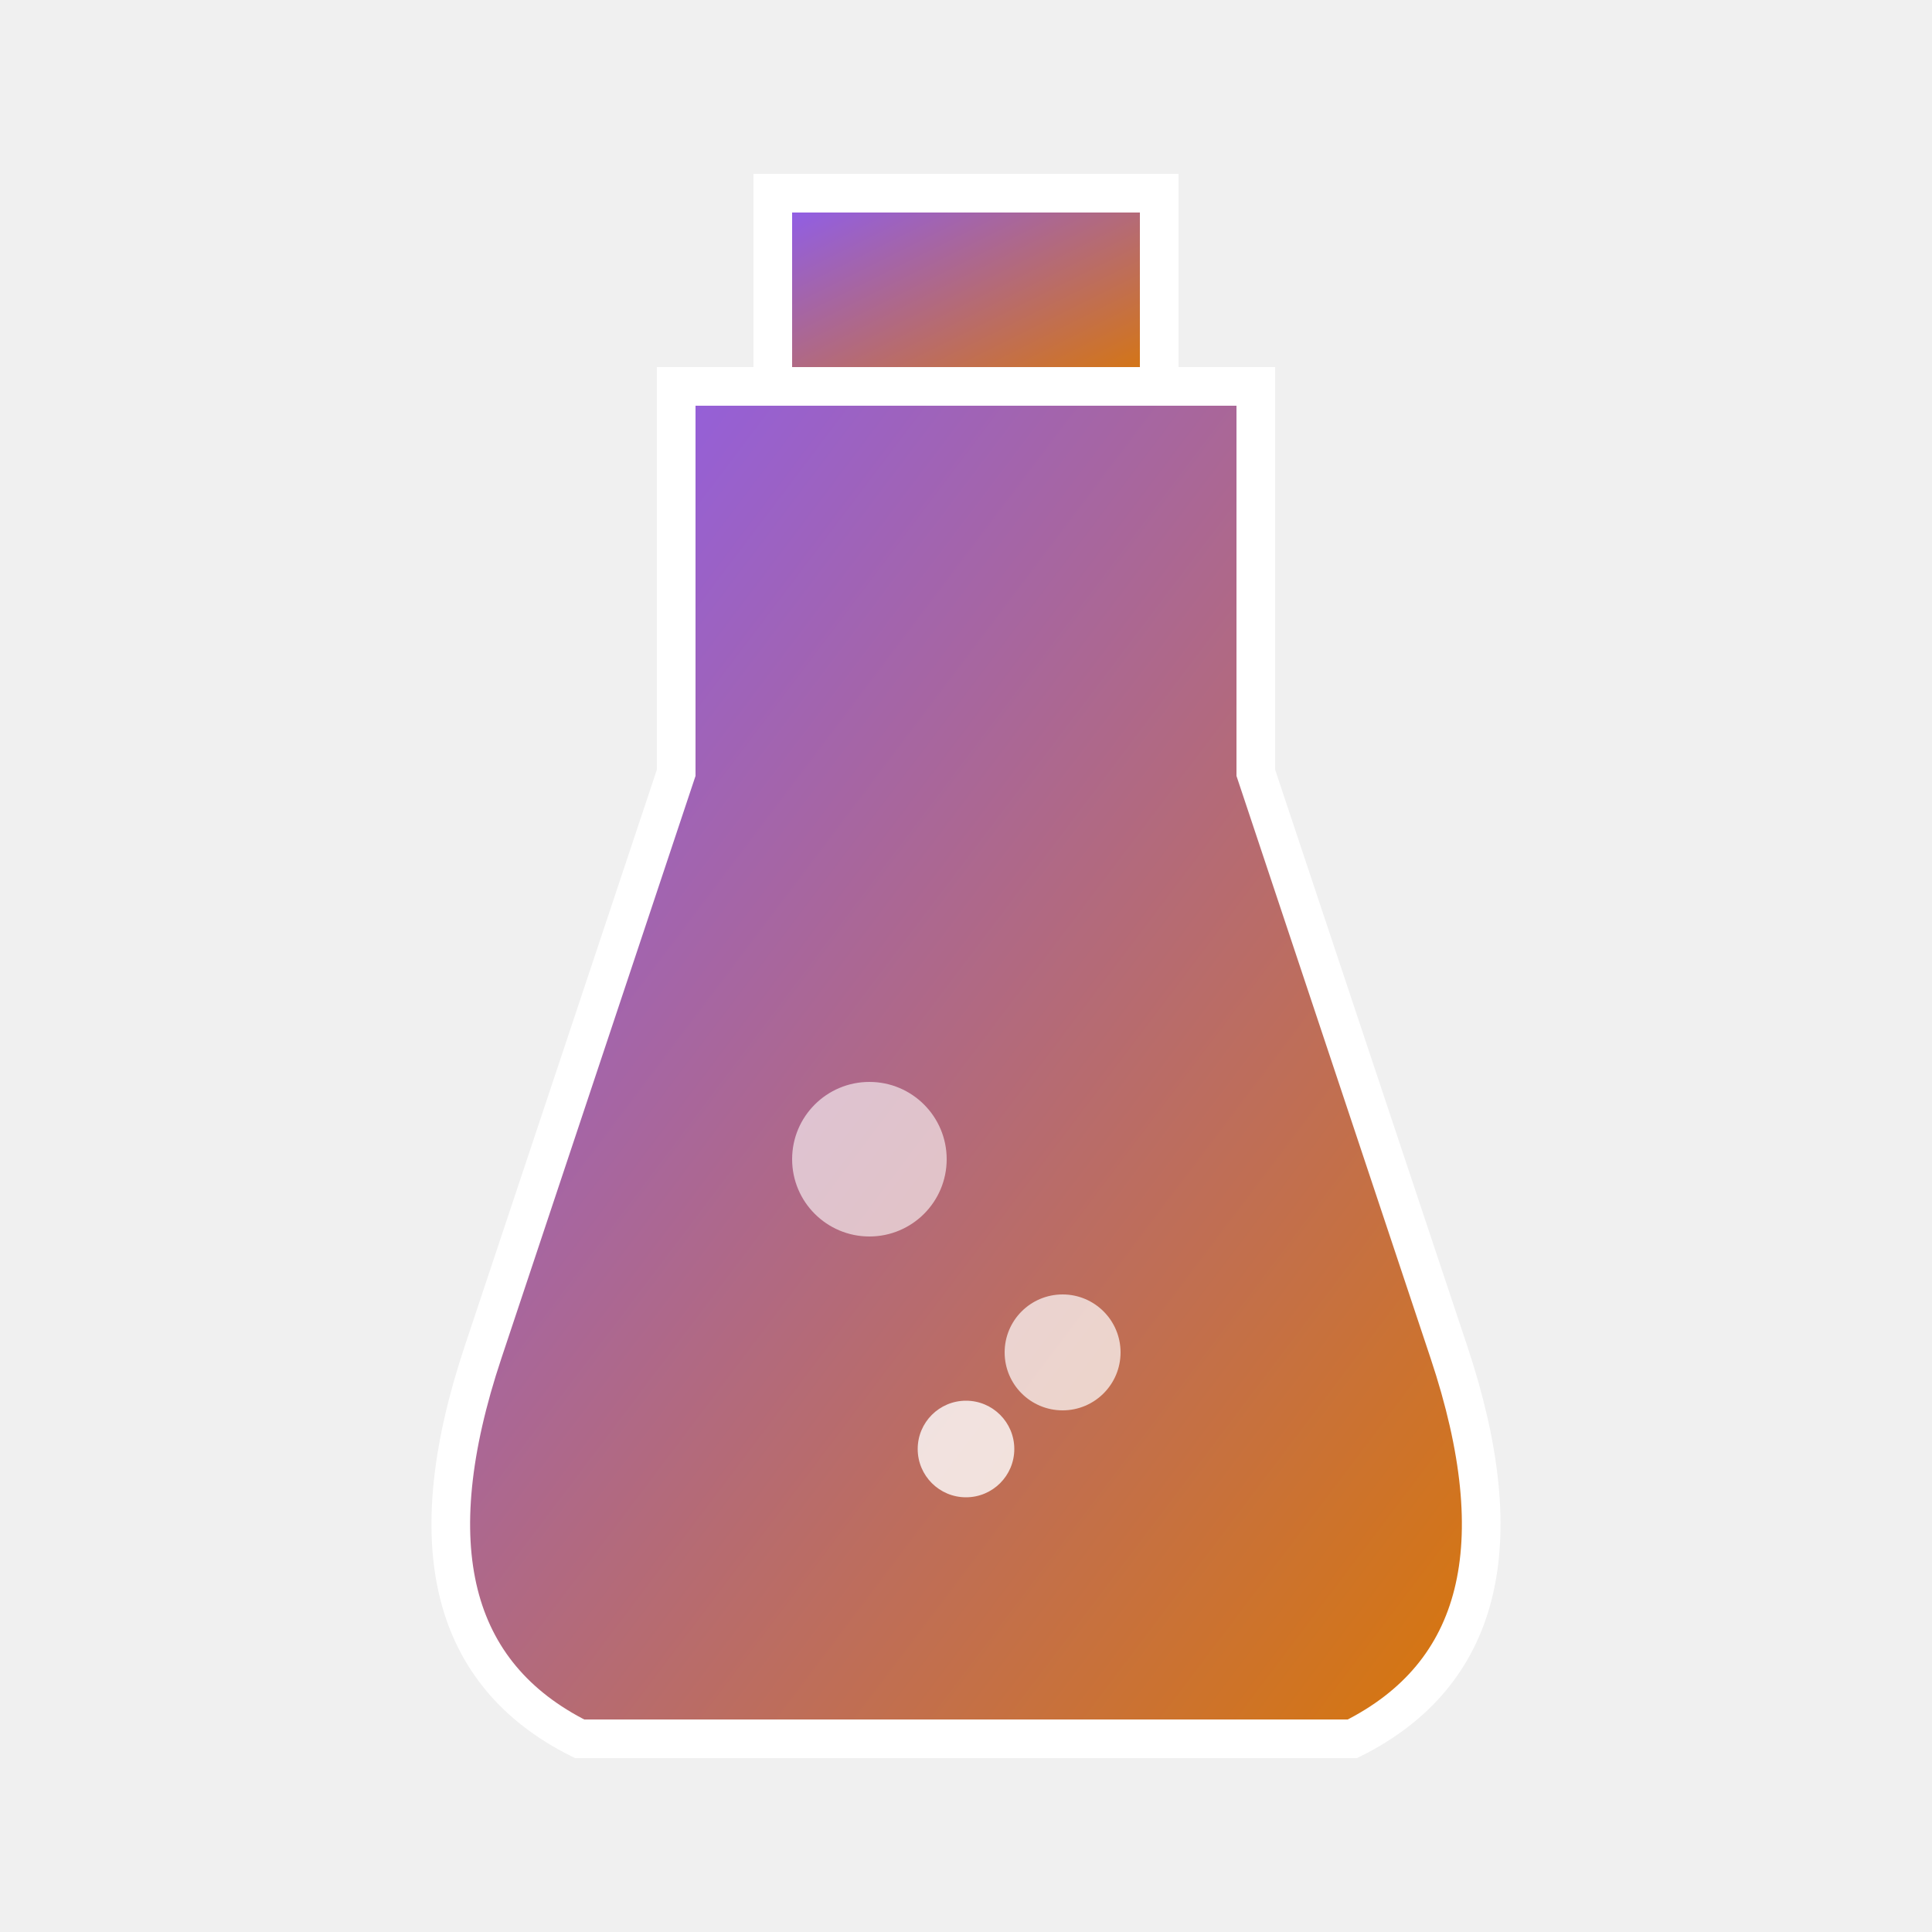
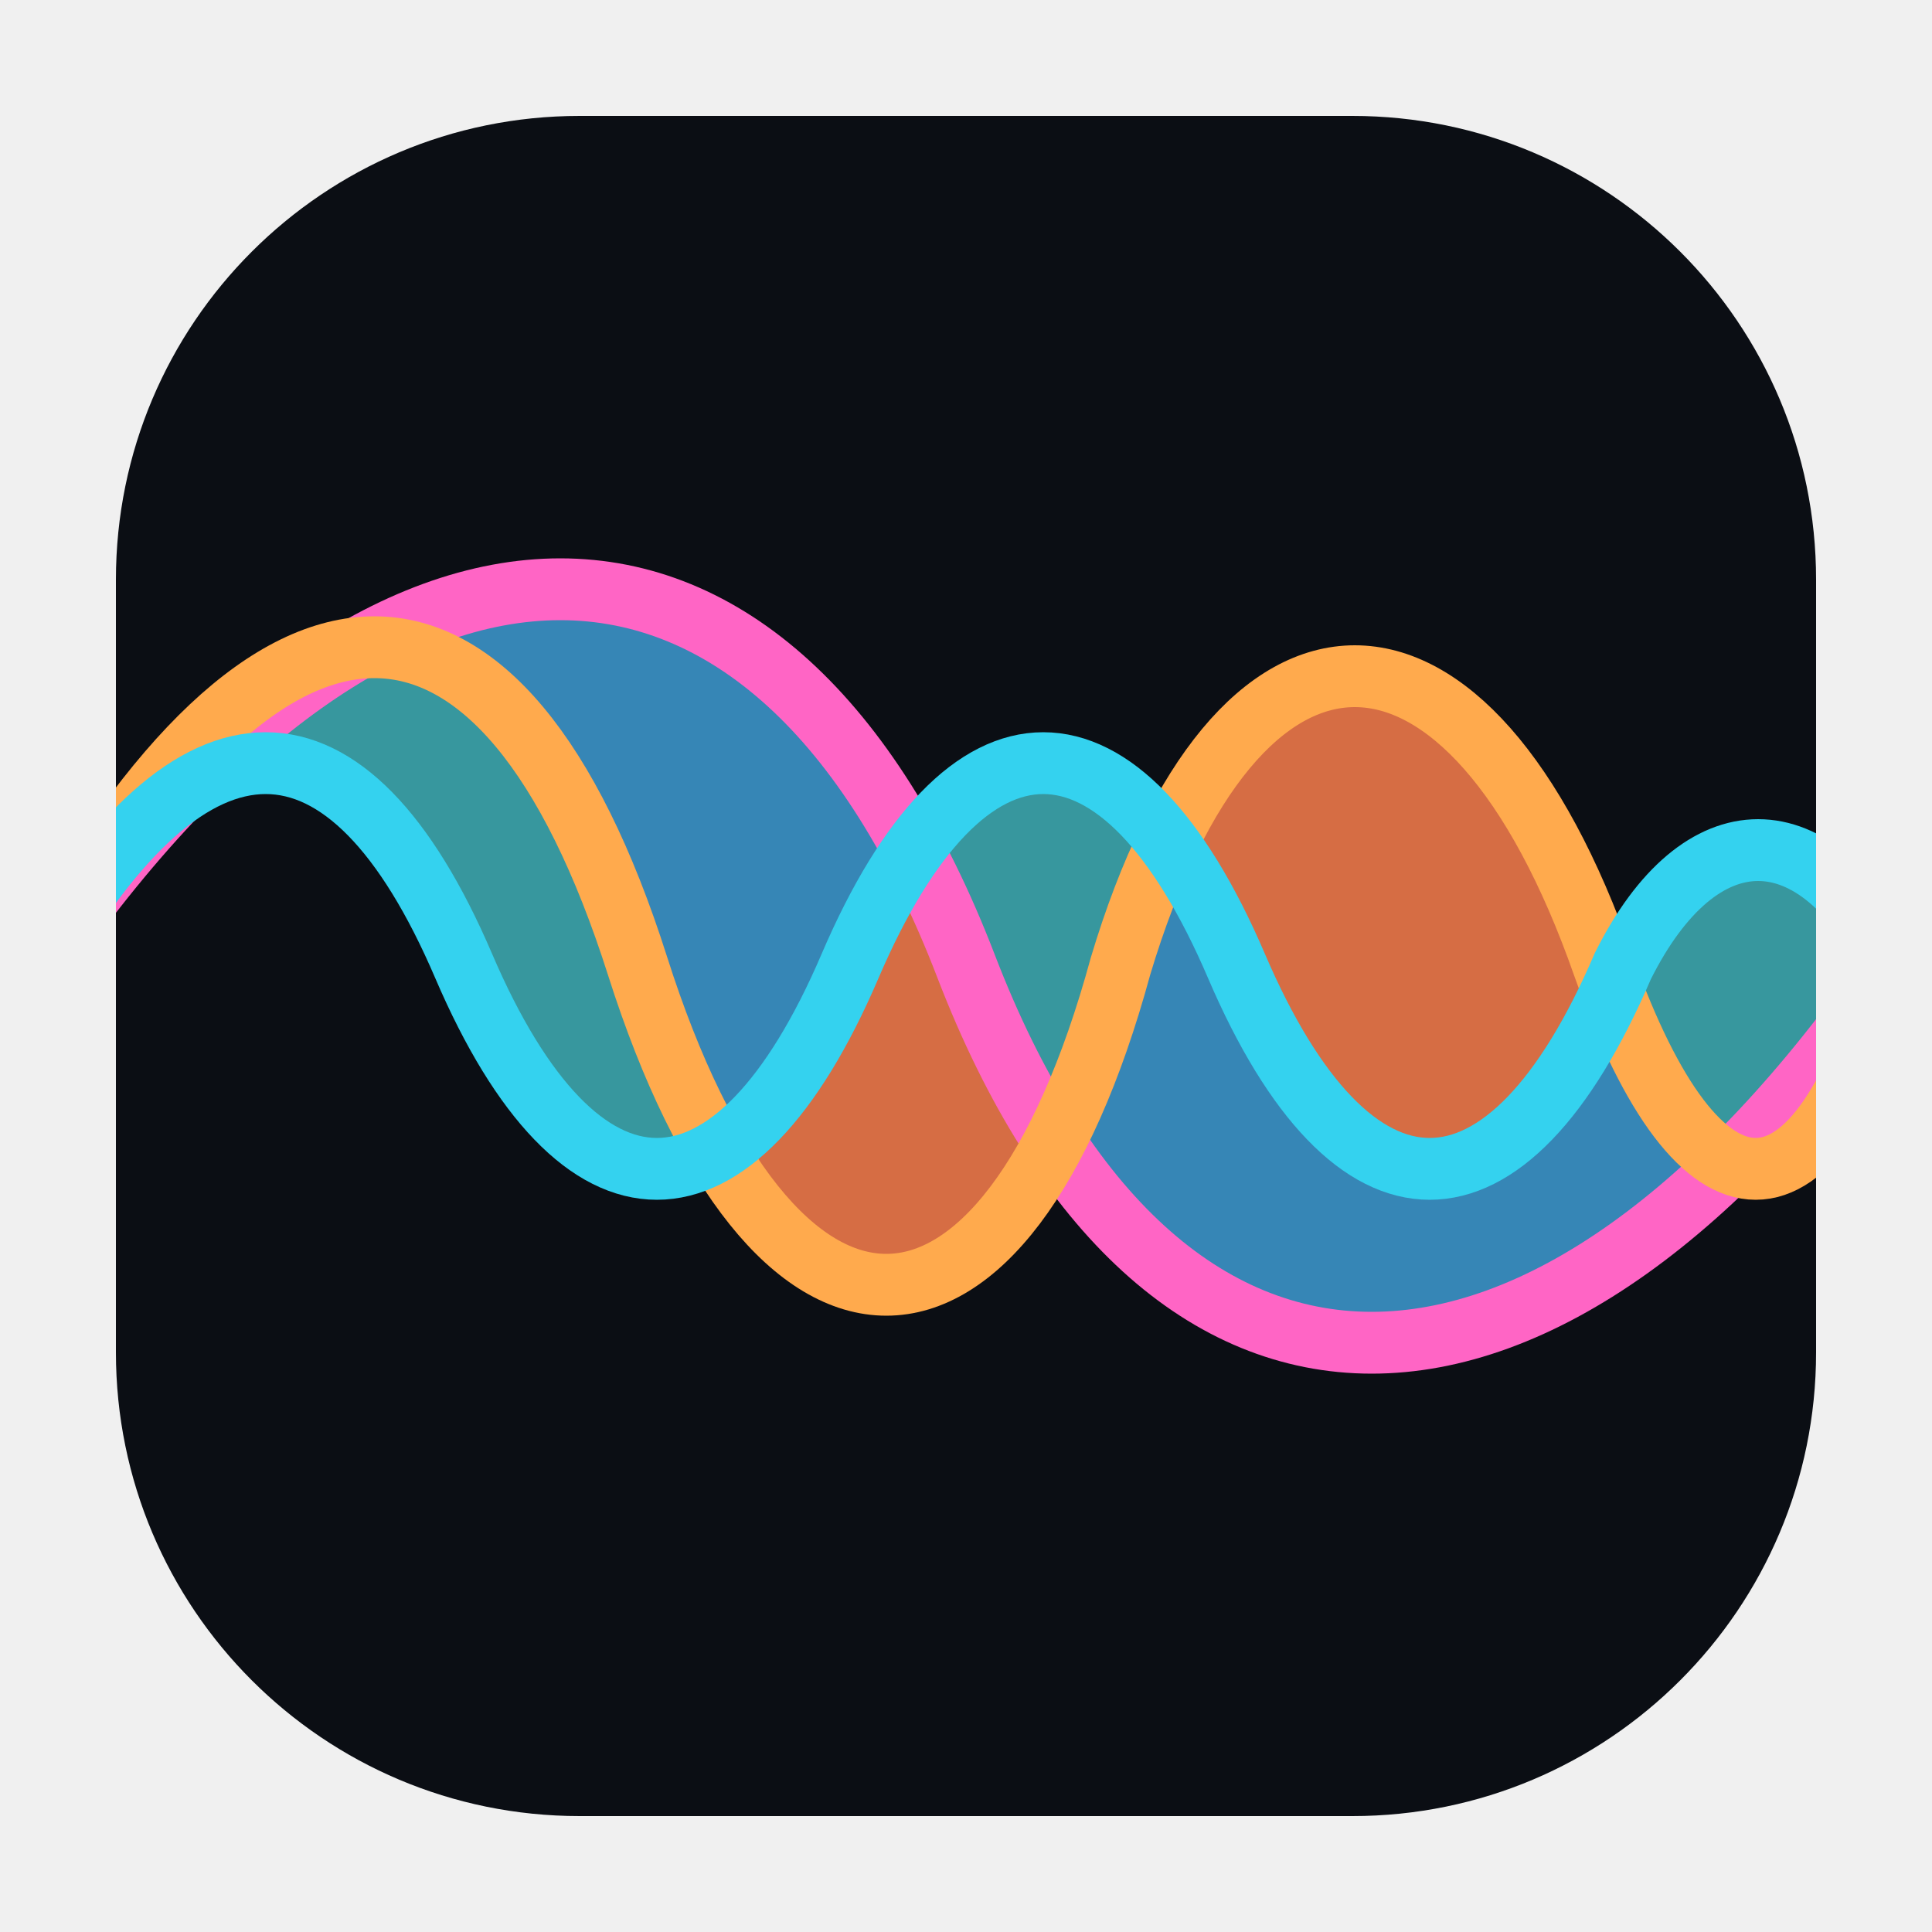
- <svg xmlns="http://www.w3.org/2000/svg" viewBox="0 0 100 100">
+ <svg xmlns="http://www.w3.org/2000/svg" viewBox="0 0 100 100" role="img" aria-label="Igor Labworks">
  <defs>
-     <linearGradient id="grad" x1="0%" y1="0%" x2="100%" y2="100%">
-       <stop offset="0%" style="stop-color:#8b5cf6;stop-opacity:1" />
-       <stop offset="100%" style="stop-color:#d97706;stop-opacity:1" />
-     </linearGradient>
+     <clipPath id="ilTile">
+       <rect x="6" y="6" width="88" height="88" rx="24" />
+     </clipPath>
  </defs>
-   <path d="M 35 20 L 35 40 L 25 70 Q 20 85 30 90 L 70 90 Q 80 85 75 70 L 65 40 L 65 20 Z" fill="url(#grad)" stroke="#fff" stroke-width="2" />
-   <rect x="40" y="10" width="20" height="10" fill="url(#grad)" stroke="#fff" stroke-width="2" />
-   <circle cx="45" cy="60" r="4" fill="#fff" opacity="0.6" />
-   <circle cx="55" cy="70" r="3" fill="#fff" opacity="0.7" />
-   <circle cx="50" cy="75" r="2.5" fill="#fff" opacity="0.8" />
+   <rect x="6" y="6" width="88" height="88" rx="24" fill="#0b0e14" />
+   <g clip-path="url(#ilTile)" style="mix-blend-mode:screen">
+     <path d="M2 50 C 20 24, 40 24, 50 50 C 60 76, 80 76, 98 50 C 94 64, 88 64, 83 50 C 76 30, 64 30, 58 50 C 52 72, 40 72, 33 50 C 26 28, 14 28, 2 50 Z" fill="#e22a9e" fill-opacity="0.72" />
+     <path d="M2 50 C 14 28, 26 28, 33 50 C 40 72, 52 72, 58 50 C 64 30, 76 30, 83 50 C 88 64, 94 64, 98 50 C 94 42, 88 42, 84 50 C 78 64, 70 64, 64 50 C 58 36, 50 36, 44 50 C 38 64, 30 64, 24 50 C 18 36, 10 36, 2 50 Z" fill="#e8801c" fill-opacity="0.72" />
+     <path d="M2 50 C 10 36, 18 36, 24 50 C 30 64, 38 64, 44 50 C 50 36, 58 36, 64 50 C 70 64, 78 64, 84 50 C 88 42, 94 42, 98 50 C 80 76, 60 76, 50 50 C 40 24, 20 24, 2 50 Z" fill="#00a6c8" fill-opacity="0.72" />
+     <g fill="none" stroke-width="3.2" stroke-linecap="round">
+       <path d="M2 50 C 20 24, 40 24, 50 50 C 60 76, 80 76, 98 50" stroke="#ff5cc0" />
+       <path d="M2 50 C 14 28, 26 28, 33 50 C 40 72, 52 72, 58 50 C 64 30, 76 30, 83 50 C 88 64, 94 64, 98 50" stroke="#ffa53e" />
+       <path d="M2 50 C 10 36, 18 36, 24 50 C 30 64, 38 64, 44 50 C 50 36, 58 36, 64 50 C 70 64, 78 64, 84 50 C 88 42, 94 42, 98 50" stroke="#2bcfee" />
+     </g>
+   </g>
</svg>
